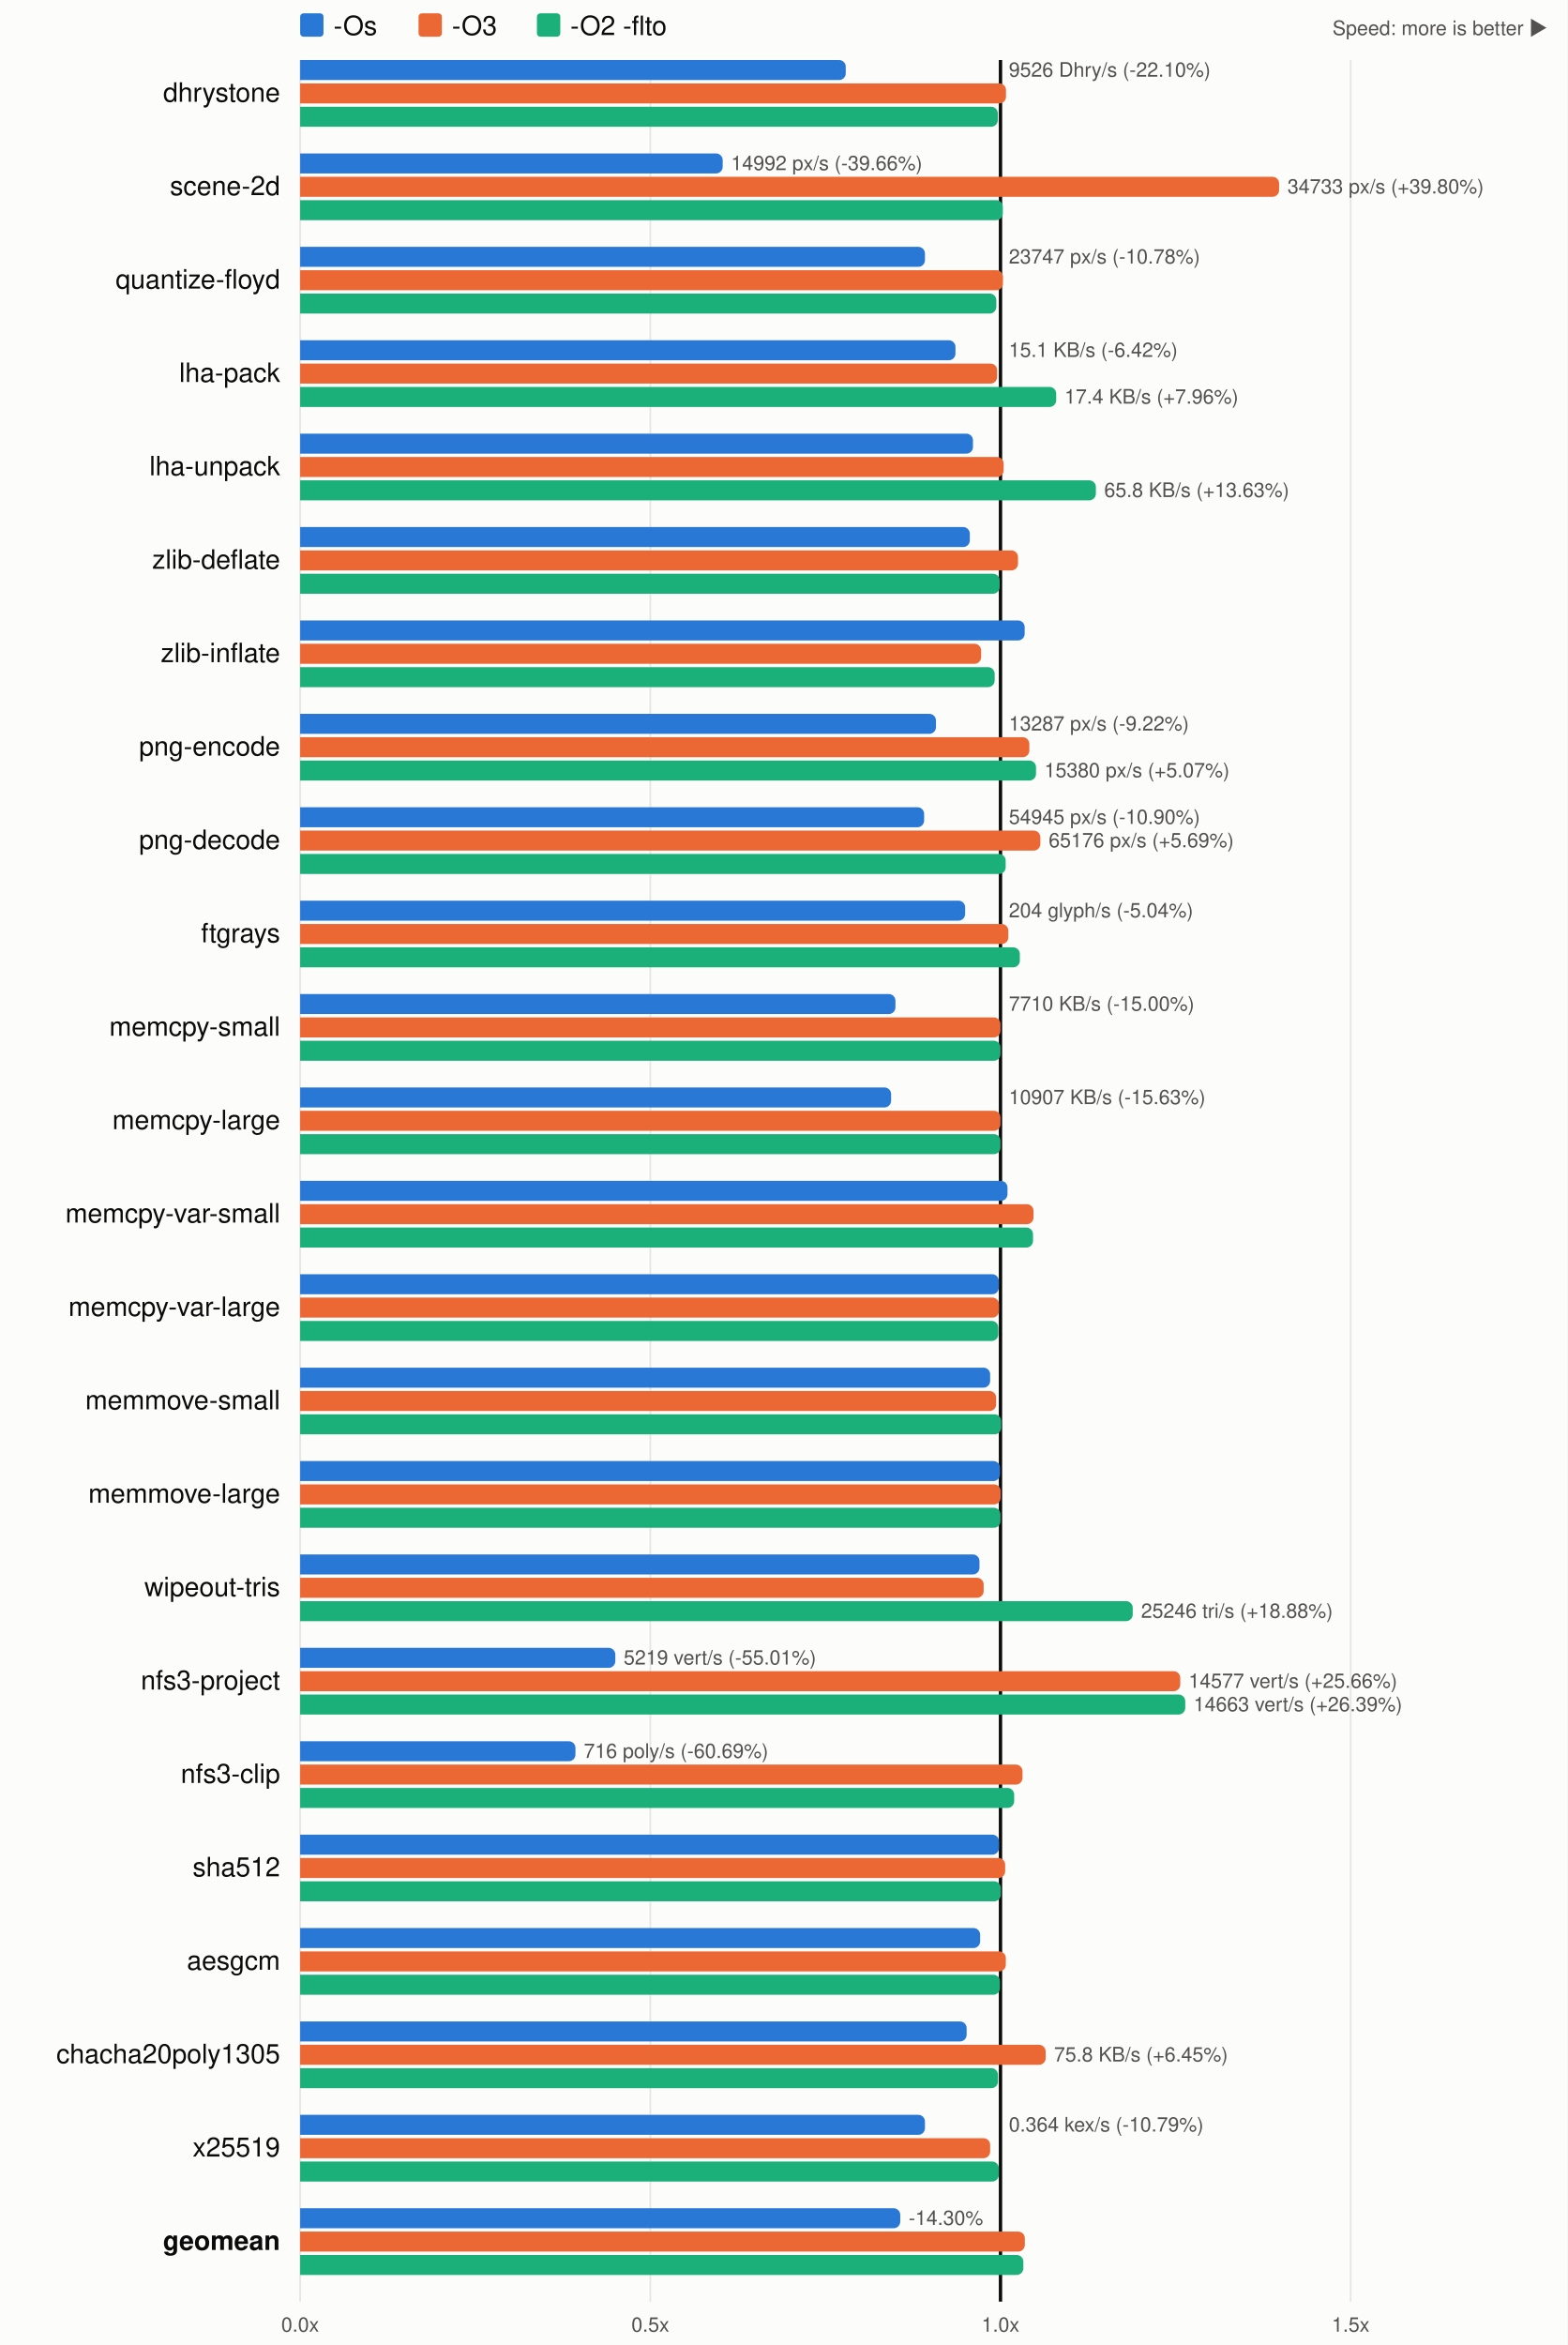
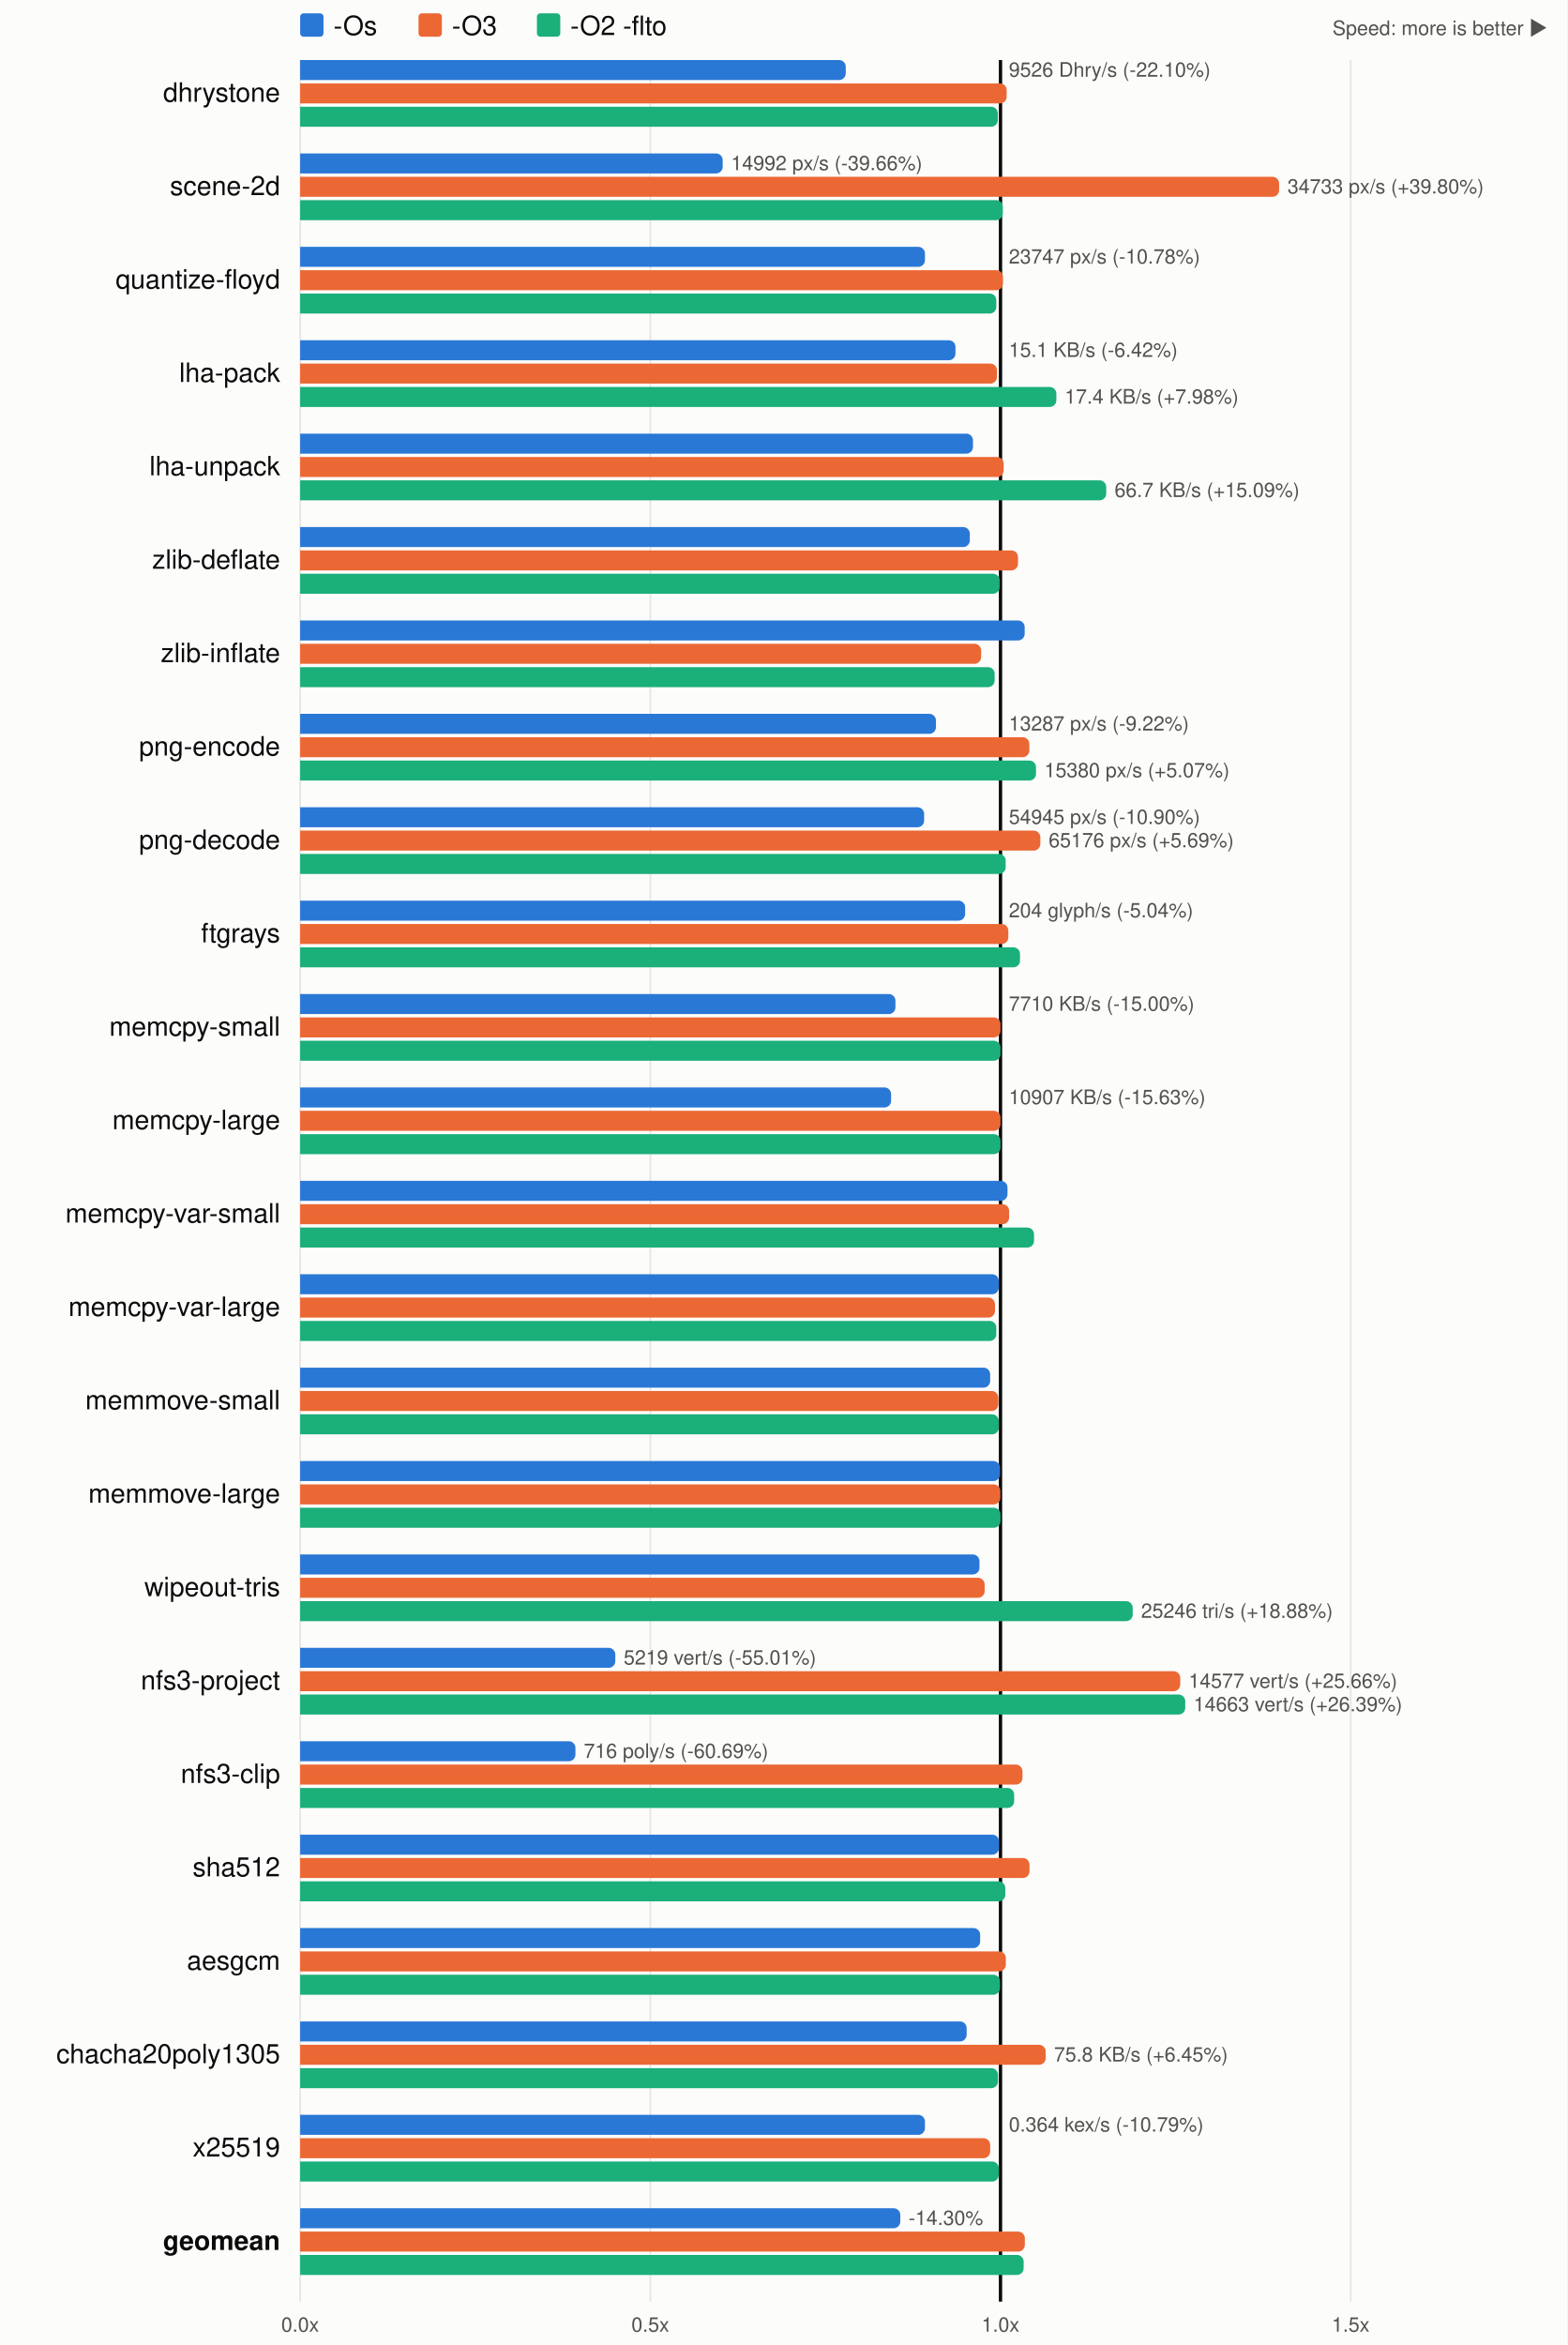
<svg xmlns="http://www.w3.org/2000/svg" width="940" height="1406" viewBox="0 0 940 1406" role="img" aria-label="GCC 16.2-rc20 optimization levels on a 68030 with cache, speed relative to -O2">
  <style>.t{font-family:system-ui,-apple-system,'Segoe UI',Helvetica,Arial,sans-serif;font-size:12px;fill:#0b0b0b}.t.muted{fill:#52514e}.t.big{font-size:16px}.t.name{font-weight:600}.t.axis{fill:#52514e;font-size:12px}.grid{stroke:#e6e5e1;stroke-width:1}.ref{stroke:#0b0b0b;stroke-width:2}.bg{fill:#fcfcfb}.ring{stroke:#fcfcfb;stroke-width:2}.dot{fill:#0b0b0b}.s0{fill:#2a78d6}.k0{stroke:#2a78d6}.s1{fill:#eb6834}.k1{stroke:#eb6834}.s2{fill:#1baf7a}.k2{stroke:#1baf7a}@media(prefers-color-scheme:dark){.t{fill:#ffffff}.t.muted{fill:#c3c2b7}.t.axis{fill:#c3c2b7}.grid{stroke:#333331}.ref{stroke:#ffffff}.bg{fill:#1a1a19}.ring{stroke:#1a1a19}.dot{fill:#ffffff}.s0{fill:#3987e5}.k0{stroke:#3987e5}.s1{fill:#d95926}.k1{stroke:#d95926}.s2{fill:#199e70}.k2{stroke:#199e70}}</style>
  <rect class="bg" width="940" height="1406" />
  <text class="t muted" x="928" y="21" text-anchor="end">Speed: more is better ▶</text>
  <rect class="s0" x="180" y="8" width="14" height="14" rx="2" />
  <text class="t big" x="200" y="21">-Os</text>
  <rect class="s1" x="251" y="8" width="14" height="14" rx="2" />
  <text class="t big" x="271" y="21">-O3</text>
  <rect class="s2" x="322" y="8" width="14" height="14" rx="2" />
  <text class="t big" x="342" y="21">-O2 -flto</text>
  <line class="grid" x1="180.0" y1="36" x2="180.0" y2="1380" />
  <text class="t axis" x="180.0" y="1398" text-anchor="middle">0.0x</text>
  <line class="grid" x1="390.0" y1="36" x2="390.0" y2="1380" />
  <text class="t axis" x="390.0" y="1398" text-anchor="middle">0.5x</text>
  <line class="ref" x1="600.0" y1="36" x2="600.0" y2="1380" />
  <text class="t axis" x="600.0" y="1398" text-anchor="middle">1.0x</text>
  <line class="grid" x1="810.0" y1="36" x2="810.0" y2="1380" />
  <text class="t axis" x="810.0" y="1398" text-anchor="middle">1.5x</text>
  <text class="t big" x="168" y="61.0" text-anchor="end">dhrystone</text>
  <path class="s0" d="M180,36 h323.2 a4,4 0 0 1 4,4 v4 a4,4 0 0 1 -4,4 h-323.2 z" />
  <text class="t muted" x="605.0" y="46">9526 Dhry/s (-22.10%)</text>
-   <path class="s1" d="M180,50 h419.3 a4,4 0 0 1 4,4 v4 a4,4 0 0 1 -4,4 h-419.3 z" />
+   <path class="s1" d="M180,50 h419.7 a4,4 0 0 1 4,4 v4 a4,4 0 0 1 -4,4 h-419.7 z" />
  <path class="s2" d="M180,64 h414.4 a4,4 0 0 1 4,4 v4 a4,4 0 0 1 -4,4 h-414.4 z" />
  <text class="t big" x="168" y="117.0" text-anchor="end">scene-2d</text>
  <path class="s0" d="M180,92 h249.4 a4,4 0 0 1 4,4 v4 a4,4 0 0 1 -4,4 h-249.4 z" />
  <text class="t muted" x="438.4" y="102">14992 px/s (-39.66%)</text>
  <path class="s1" d="M180,106 h583.1 a4,4 0 0 1 4,4 v4 a4,4 0 0 1 -4,4 h-583.1 z" />
  <text class="t muted" x="772.1" y="116">34733 px/s (+39.80%)</text>
  <path class="s2" d="M180,120 h417.4 a4,4 0 0 1 4,4 v4 a4,4 0 0 1 -4,4 h-417.4 z" />
  <text class="t big" x="168" y="173.0" text-anchor="end">quantize-floyd</text>
  <path class="s0" d="M180,148 h370.7 a4,4 0 0 1 4,4 v4 a4,4 0 0 1 -4,4 h-370.7 z" />
  <text class="t muted" x="605.0" y="158">23747 px/s (-10.78%)</text>
  <path class="s1" d="M180,162 h417.5 a4,4 0 0 1 4,4 v4 a4,4 0 0 1 -4,4 h-417.5 z" />
  <path class="s2" d="M180,176 h413.5 a4,4 0 0 1 4,4 v4 a4,4 0 0 1 -4,4 h-413.5 z" />
  <text class="t big" x="168" y="229.0" text-anchor="end">lha-pack</text>
  <path class="s0" d="M180,204 h389.0 a4,4 0 0 1 4,4 v4 a4,4 0 0 1 -4,4 h-389.0 z" />
  <text class="t muted" x="605.0" y="214">15.1 KB/s (-6.42%)</text>
-   <path class="s1" d="M180,218 h414.0 a4,4 0 0 1 4,4 v4 a4,4 0 0 1 -4,4 h-414.0 z" />
-   <path class="s2" d="M180,232 h449.4 a4,4 0 0 1 4,4 v4 a4,4 0 0 1 -4,4 h-449.4 z" />
-   <text class="t muted" x="638.4" y="242">17.4 KB/s (+7.96%)</text>
+   <path class="s1" d="M180,218 h413.9 a4,4 0 0 1 4,4 v4 a4,4 0 0 1 -4,4 h-413.9 z" />
+   <path class="s2" d="M180,232 h449.5 a4,4 0 0 1 4,4 v4 a4,4 0 0 1 -4,4 h-449.5 z" />
+   <text class="t muted" x="638.5" y="242">17.4 KB/s (+7.98%)</text>
  <text class="t big" x="168" y="285.0" text-anchor="end">lha-unpack</text>
  <path class="s0" d="M180,260 h399.5 a4,4 0 0 1 4,4 v4 a4,4 0 0 1 -4,4 h-399.5 z" />
  <path class="s1" d="M180,274 h417.9 a4,4 0 0 1 4,4 v4 a4,4 0 0 1 -4,4 h-417.9 z" />
-   <path class="s2" d="M180,288 h473.2 a4,4 0 0 1 4,4 v4 a4,4 0 0 1 -4,4 h-473.2 z" />
-   <text class="t muted" x="662.2" y="298">65.8 KB/s (+13.63%)</text>
+   <path class="s2" d="M180,288 h479.4 a4,4 0 0 1 4,4 v4 a4,4 0 0 1 -4,4 h-479.4 z" />
+   <text class="t muted" x="668.4" y="298">66.7 KB/s (+15.09%)</text>
  <text class="t big" x="168" y="341.0" text-anchor="end">zlib-deflate</text>
  <path class="s0" d="M180,316 h397.6 a4,4 0 0 1 4,4 v4 a4,4 0 0 1 -4,4 h-397.6 z" />
  <path class="s1" d="M180,330 h426.5 a4,4 0 0 1 4,4 v4 a4,4 0 0 1 -4,4 h-426.5 z" />
  <path class="s2" d="M180,344 h415.5 a4,4 0 0 1 4,4 v4 a4,4 0 0 1 -4,4 h-415.5 z" />
  <text class="t big" x="168" y="397.0" text-anchor="end">zlib-inflate</text>
  <path class="s0" d="M180,372 h430.5 a4,4 0 0 1 4,4 v4 a4,4 0 0 1 -4,4 h-430.5 z" />
  <path class="s1" d="M180,386 h404.4 a4,4 0 0 1 4,4 v4 a4,4 0 0 1 -4,4 h-404.4 z" />
  <path class="s2" d="M180,400 h412.5 a4,4 0 0 1 4,4 v4 a4,4 0 0 1 -4,4 h-412.5 z" />
  <text class="t big" x="168" y="453.0" text-anchor="end">png-encode</text>
  <path class="s0" d="M180,428 h377.3 a4,4 0 0 1 4,4 v4 a4,4 0 0 1 -4,4 h-377.3 z" />
  <text class="t muted" x="605.0" y="438">13287 px/s (-9.22%)</text>
  <path class="s1" d="M180,442 h433.3 a4,4 0 0 1 4,4 v4 a4,4 0 0 1 -4,4 h-433.3 z" />
  <path class="s2" d="M180,456 h437.3 a4,4 0 0 1 4,4 v4 a4,4 0 0 1 -4,4 h-437.3 z" />
  <text class="t muted" x="626.3" y="466">15380 px/s (+5.07%)</text>
  <text class="t big" x="168" y="509.0" text-anchor="end">png-decode</text>
  <path class="s0" d="M180,484 h370.2 a4,4 0 0 1 4,4 v4 a4,4 0 0 1 -4,4 h-370.2 z" />
  <text class="t muted" x="605.0" y="494">54945 px/s (-10.90%)</text>
  <path class="s1" d="M180,498 h439.9 a4,4 0 0 1 4,4 v4 a4,4 0 0 1 -4,4 h-439.9 z" />
  <text class="t muted" x="628.9" y="508">65176 px/s (+5.69%)</text>
  <path class="s2" d="M180,512 h419.1 a4,4 0 0 1 4,4 v4 a4,4 0 0 1 -4,4 h-419.1 z" />
  <text class="t big" x="168" y="565.0" text-anchor="end">ftgrays</text>
  <path class="s0" d="M180,540 h394.8 a4,4 0 0 1 4,4 v4 a4,4 0 0 1 -4,4 h-394.8 z" />
  <text class="t muted" x="605.0" y="550">204 glyph/s (-5.04%)</text>
  <path class="s1" d="M180,554 h420.7 a4,4 0 0 1 4,4 v4 a4,4 0 0 1 -4,4 h-420.7 z" />
-   <path class="s2" d="M180,568 h427.6 a4,4 0 0 1 4,4 v4 a4,4 0 0 1 -4,4 h-427.6 z" />
+   <path class="s2" d="M180,568 h427.7 a4,4 0 0 1 4,4 v4 a4,4 0 0 1 -4,4 h-427.7 z" />
  <text class="t big" x="168" y="621.0" text-anchor="end">memcpy-small</text>
  <path class="s0" d="M180,596 h353.0 a4,4 0 0 1 4,4 v4 a4,4 0 0 1 -4,4 h-353.0 z" />
  <text class="t muted" x="605.0" y="606">7710 KB/s (-15.00%)</text>
  <path class="s1" d="M180,610 h416.0 a4,4 0 0 1 4,4 v4 a4,4 0 0 1 -4,4 h-416.0 z" />
  <path class="s2" d="M180,624 h416.0 a4,4 0 0 1 4,4 v4 a4,4 0 0 1 -4,4 h-416.0 z" />
  <text class="t big" x="168" y="677.0" text-anchor="end">memcpy-large</text>
  <path class="s0" d="M180,652 h350.4 a4,4 0 0 1 4,4 v4 a4,4 0 0 1 -4,4 h-350.4 z" />
  <text class="t muted" x="605.0" y="662">10907 KB/s (-15.63%)</text>
  <path class="s1" d="M180,666 h416.0 a4,4 0 0 1 4,4 v4 a4,4 0 0 1 -4,4 h-416.0 z" />
  <path class="s2" d="M180,680 h416.0 a4,4 0 0 1 4,4 v4 a4,4 0 0 1 -4,4 h-416.0 z" />
  <text class="t big" x="168" y="733.0" text-anchor="end">memcpy-var-small</text>
  <path class="s0" d="M180,708 h420.2 a4,4 0 0 1 4,4 v4 a4,4 0 0 1 -4,4 h-420.2 z" />
-   <path class="s1" d="M180,722 h435.8 a4,4 0 0 1 4,4 v4 a4,4 0 0 1 -4,4 h-435.8 z" />
-   <path class="s2" d="M180,736 h435.5 a4,4 0 0 1 4,4 v4 a4,4 0 0 1 -4,4 h-435.5 z" />
+   <path class="s1" d="M180,722 h421.2 a4,4 0 0 1 4,4 v4 a4,4 0 0 1 -4,4 h-421.2 z" />
+   <path class="s2" d="M180,736 h436.1 a4,4 0 0 1 4,4 v4 a4,4 0 0 1 -4,4 h-436.1 z" />
  <text class="t big" x="168" y="789.0" text-anchor="end">memcpy-var-large</text>
  <path class="s0" d="M180,764 h415.0 a4,4 0 0 1 4,4 v4 a4,4 0 0 1 -4,4 h-415.0 z" />
-   <path class="s1" d="M180,778 h415.1 a4,4 0 0 1 4,4 v4 a4,4 0 0 1 -4,4 h-415.1 z" />
-   <path class="s2" d="M180,792 h414.7 a4,4 0 0 1 4,4 v4 a4,4 0 0 1 -4,4 h-414.7 z" />
+   <path class="s1" d="M180,778 h412.7 a4,4 0 0 1 4,4 v4 a4,4 0 0 1 -4,4 h-412.7 z" />
+   <path class="s2" d="M180,792 h413.5 a4,4 0 0 1 4,4 v4 a4,4 0 0 1 -4,4 h-413.5 z" />
  <text class="t big" x="168" y="845.0" text-anchor="end">memmove-small</text>
  <path class="s0" d="M180,820 h409.8 a4,4 0 0 1 4,4 v4 a4,4 0 0 1 -4,4 h-409.8 z" />
-   <path class="s1" d="M180,834 h413.4 a4,4 0 0 1 4,4 v4 a4,4 0 0 1 -4,4 h-413.4 z" />
-   <path class="s2" d="M180,848 h416.4 a4,4 0 0 1 4,4 v4 a4,4 0 0 1 -4,4 h-416.4 z" />
+   <path class="s1" d="M180,834 h414.7 a4,4 0 0 1 4,4 v4 a4,4 0 0 1 -4,4 h-414.7 z" />
+   <path class="s2" d="M180,848 h415.0 a4,4 0 0 1 4,4 v4 a4,4 0 0 1 -4,4 h-415.0 z" />
  <text class="t big" x="168" y="901.0" text-anchor="end">memmove-large</text>
  <path class="s0" d="M180,876 h415.7 a4,4 0 0 1 4,4 v4 a4,4 0 0 1 -4,4 h-415.7 z" />
-   <path class="s1" d="M180,890 h416.1 a4,4 0 0 1 4,4 v4 a4,4 0 0 1 -4,4 h-416.1 z" />
+   <path class="s1" d="M180,890 h415.9 a4,4 0 0 1 4,4 v4 a4,4 0 0 1 -4,4 h-415.9 z" />
  <path class="s2" d="M180,904 h416.0 a4,4 0 0 1 4,4 v4 a4,4 0 0 1 -4,4 h-416.0 z" />
  <text class="t big" x="168" y="957.0" text-anchor="end">wipeout-tris</text>
  <path class="s0" d="M180,932 h403.4 a4,4 0 0 1 4,4 v4 a4,4 0 0 1 -4,4 h-403.4 z" />
-   <path class="s1" d="M180,946 h405.9 a4,4 0 0 1 4,4 v4 a4,4 0 0 1 -4,4 h-405.9 z" />
+   <path class="s1" d="M180,946 h406.5 a4,4 0 0 1 4,4 v4 a4,4 0 0 1 -4,4 h-406.5 z" />
  <path class="s2" d="M180,960 h495.3 a4,4 0 0 1 4,4 v4 a4,4 0 0 1 -4,4 h-495.3 z" />
  <text class="t muted" x="684.3" y="970">25246 tri/s (+18.88%)</text>
  <text class="t big" x="168" y="1013.0" text-anchor="end">nfs3-project</text>
  <path class="s0" d="M180,988 h185.0 a4,4 0 0 1 4,4 v4 a4,4 0 0 1 -4,4 h-185.0 z" />
  <text class="t muted" x="374.0" y="998">5219 vert/s (-55.01%)</text>
  <path class="s1" d="M180,1002 h523.8 a4,4 0 0 1 4,4 v4 a4,4 0 0 1 -4,4 h-523.8 z" />
  <text class="t muted" x="712.8" y="1012">14577 vert/s (+25.66%)</text>
  <path class="s2" d="M180,1016 h526.8 a4,4 0 0 1 4,4 v4 a4,4 0 0 1 -4,4 h-526.8 z" />
  <text class="t muted" x="715.8" y="1026">14663 vert/s (+26.39%)</text>
  <text class="t big" x="168" y="1069.0" text-anchor="end">nfs3-clip</text>
  <path class="s0" d="M180,1044 h161.1 a4,4 0 0 1 4,4 v4 a4,4 0 0 1 -4,4 h-161.1 z" />
  <text class="t muted" x="350.1" y="1054">716 poly/s (-60.69%)</text>
  <path class="s1" d="M180,1058 h429.2 a4,4 0 0 1 4,4 v4 a4,4 0 0 1 -4,4 h-429.2 z" />
  <path class="s2" d="M180,1072 h424.2 a4,4 0 0 1 4,4 v4 a4,4 0 0 1 -4,4 h-424.2 z" />
  <text class="t big" x="168" y="1125.0" text-anchor="end">sha512</text>
  <path class="s0" d="M180,1100 h415.1 a4,4 0 0 1 4,4 v4 a4,4 0 0 1 -4,4 h-415.1 z" />
-   <path class="s1" d="M180,1114 h418.8 a4,4 0 0 1 4,4 v4 a4,4 0 0 1 -4,4 h-418.8 z" />
-   <path class="s2" d="M180,1128 h416.2 a4,4 0 0 1 4,4 v4 a4,4 0 0 1 -4,4 h-416.2 z" />
+   <path class="s1" d="M180,1114 h433.4 a4,4 0 0 1 4,4 v4 a4,4 0 0 1 -4,4 h-433.4 z" />
+   <path class="s2" d="M180,1128 h418.9 a4,4 0 0 1 4,4 v4 a4,4 0 0 1 -4,4 h-418.9 z" />
  <text class="t big" x="168" y="1181.0" text-anchor="end">aesgcm</text>
  <path class="s0" d="M180,1156 h403.8 a4,4 0 0 1 4,4 v4 a4,4 0 0 1 -4,4 h-403.8 z" />
  <path class="s1" d="M180,1170 h419.2 a4,4 0 0 1 4,4 v4 a4,4 0 0 1 -4,4 h-419.2 z" />
  <path class="s2" d="M180,1184 h415.7 a4,4 0 0 1 4,4 v4 a4,4 0 0 1 -4,4 h-415.7 z" />
  <text class="t big" x="168" y="1237.0" text-anchor="end">chacha20poly1305</text>
  <path class="s0" d="M180,1212 h395.7 a4,4 0 0 1 4,4 v4 a4,4 0 0 1 -4,4 h-395.7 z" />
  <path class="s1" d="M180,1226 h443.1 a4,4 0 0 1 4,4 v4 a4,4 0 0 1 -4,4 h-443.1 z" />
  <text class="t muted" x="632.1" y="1236">75.8 KB/s (+6.45%)</text>
  <path class="s2" d="M180,1240 h414.5 a4,4 0 0 1 4,4 v4 a4,4 0 0 1 -4,4 h-414.5 z" />
  <text class="t big" x="168" y="1293.0" text-anchor="end">x25519</text>
  <path class="s0" d="M180,1268 h370.7 a4,4 0 0 1 4,4 v4 a4,4 0 0 1 -4,4 h-370.7 z" />
  <text class="t muted" x="605.0" y="1278">0.364 kex/s (-10.79%)</text>
  <path class="s1" d="M180,1282 h409.8 a4,4 0 0 1 4,4 v4 a4,4 0 0 1 -4,4 h-409.8 z" />
  <path class="s2" d="M180,1296 h415.0 a4,4 0 0 1 4,4 v4 a4,4 0 0 1 -4,4 h-415.0 z" />
  <text class="t big name" x="168" y="1349.0" text-anchor="end">geomean</text>
  <path class="s0" d="M180,1324 h355.9 a4,4 0 0 1 4,4 v4 a4,4 0 0 1 -4,4 h-355.9 z" />
  <text class="t muted" x="544.9" y="1334">-14.30%</text>
  <path class="s1" d="M180,1338 h430.6 a4,4 0 0 1 4,4 v4 a4,4 0 0 1 -4,4 h-430.6 z" />
-   <path class="s2" d="M180,1352 h429.7 a4,4 0 0 1 4,4 v4 a4,4 0 0 1 -4,4 h-429.7 z" />
+   <path class="s2" d="M180,1352 h429.9 a4,4 0 0 1 4,4 v4 a4,4 0 0 1 -4,4 h-429.9 z" />
</svg>
